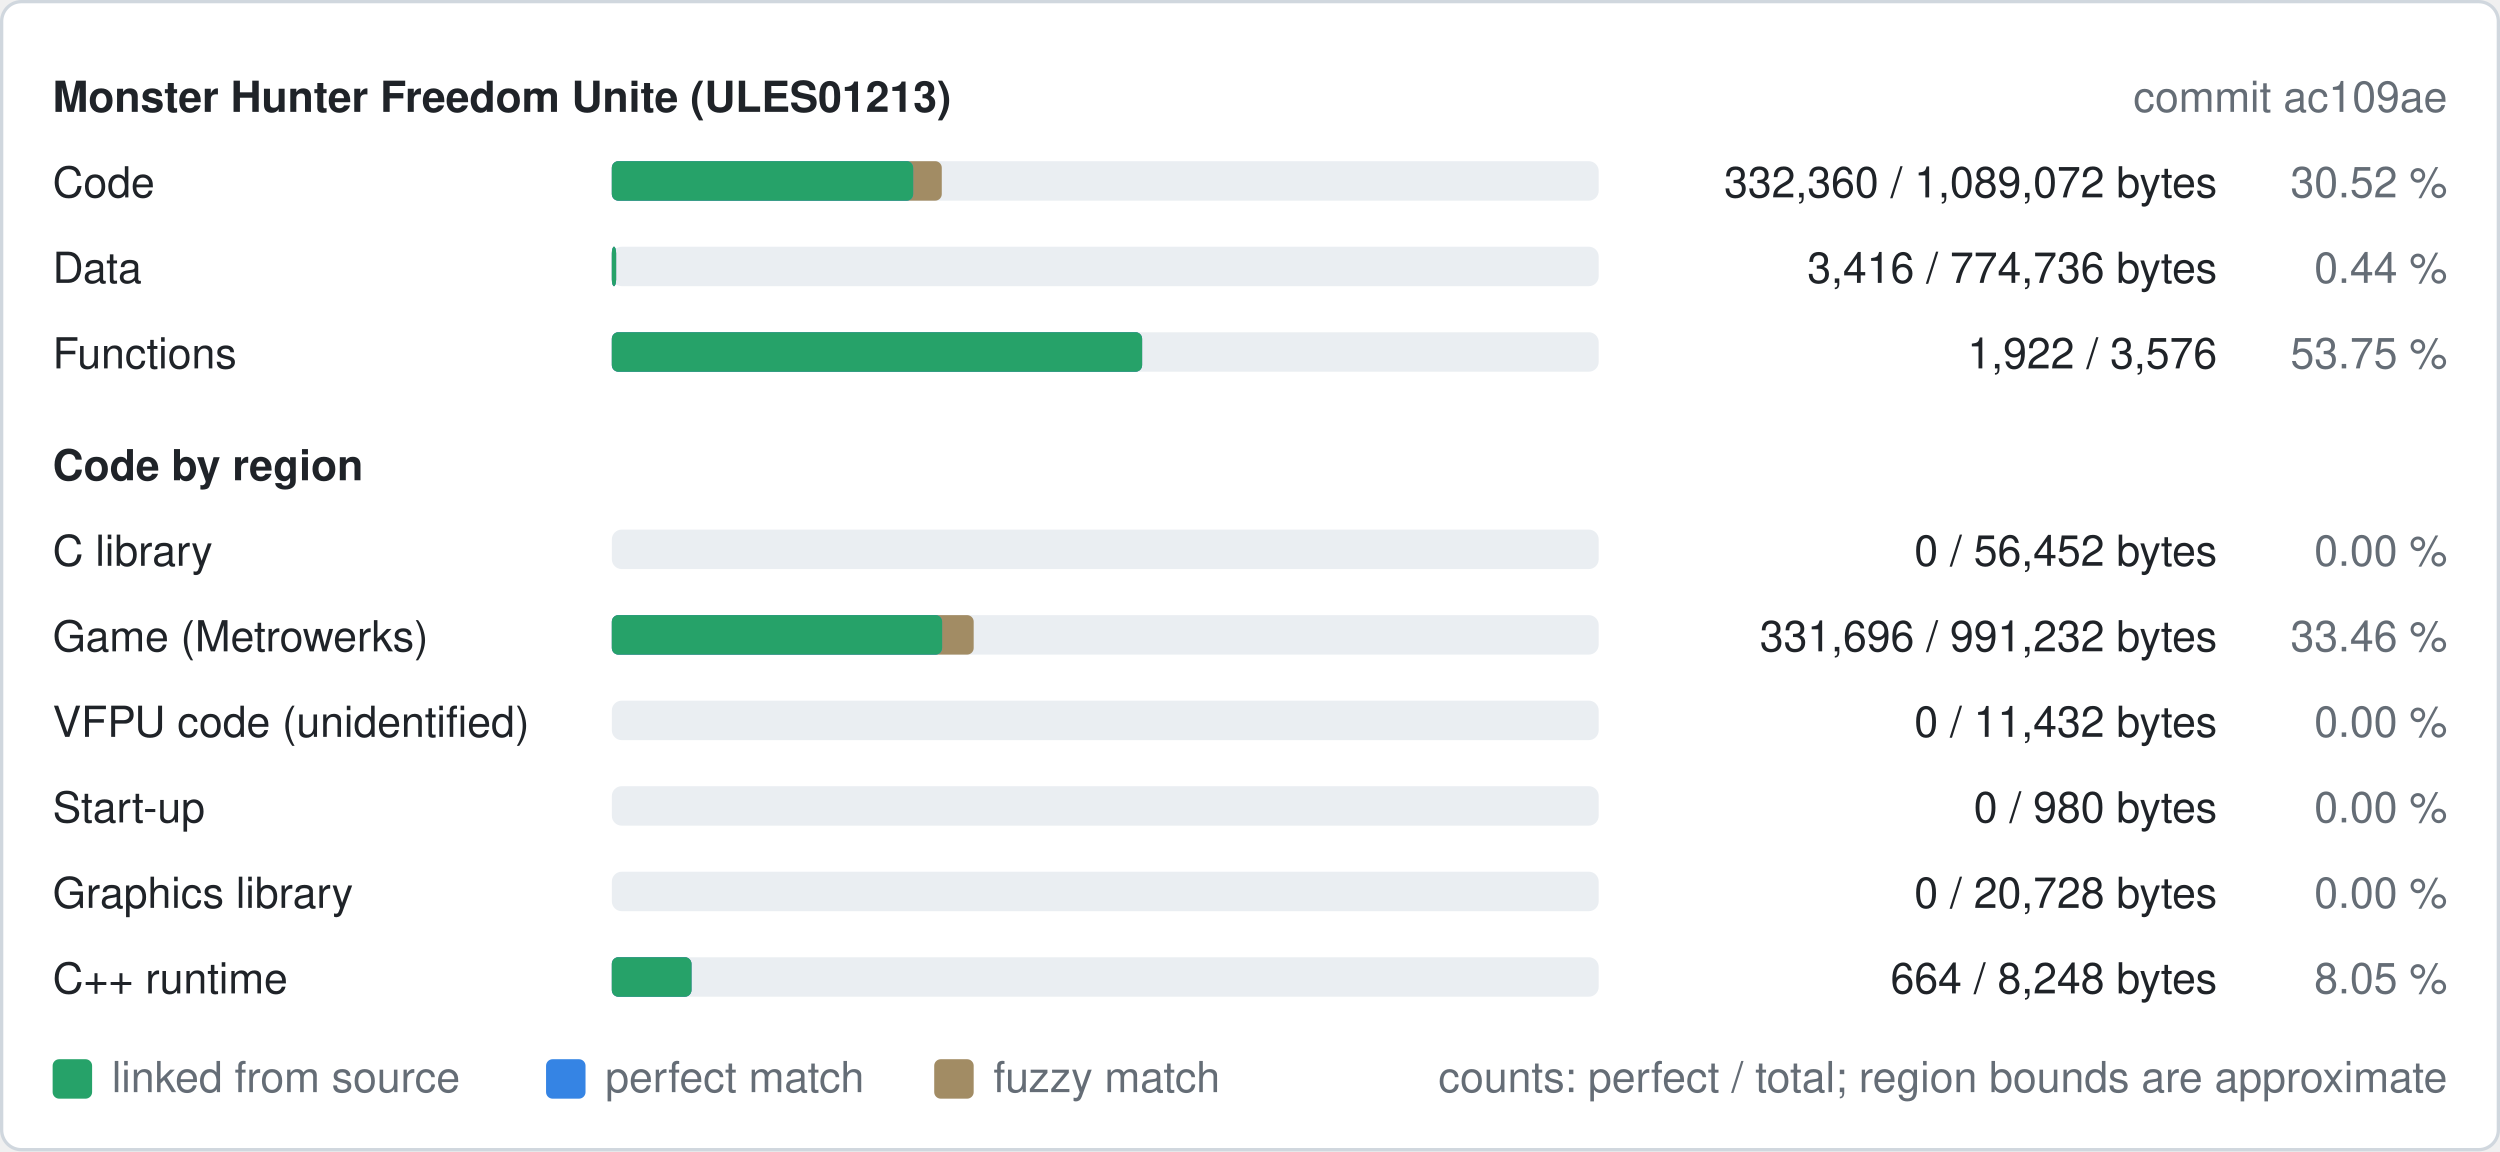
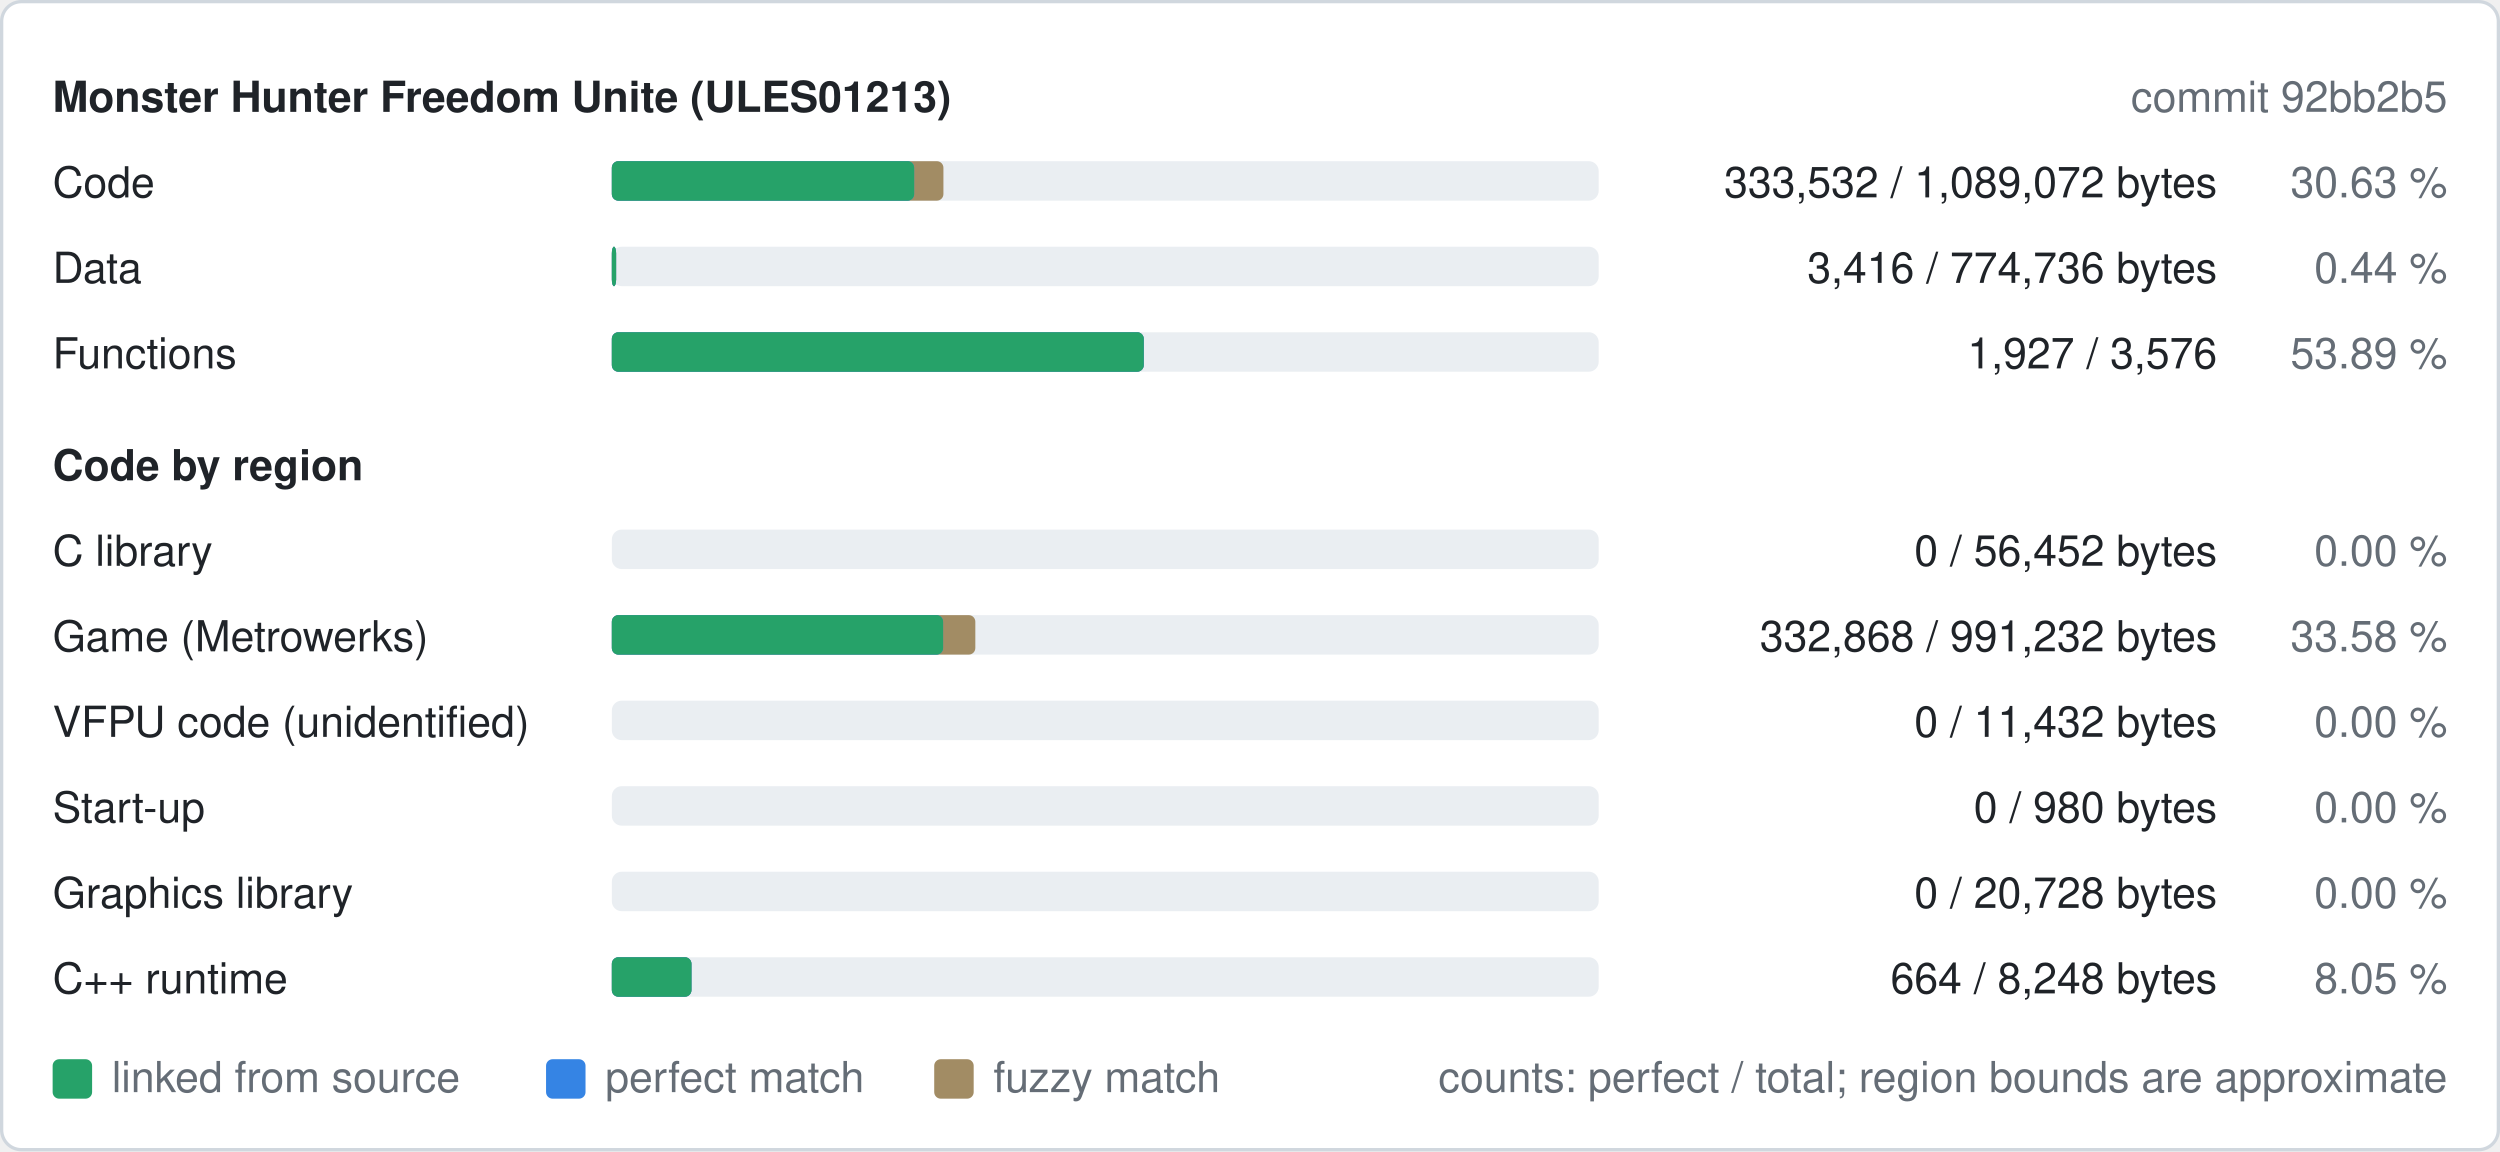
<svg xmlns="http://www.w3.org/2000/svg" width="760" height="350" viewBox="0 0 760 350" role="img" aria-label="Decompilation progress of ULES01213">
  <style>
text{font-family:-apple-system,BlinkMacSystemFont,"Segoe UI",Helvetica,Arial,sans-serif;font-size:13px}
.b{font-weight:600}
.bg{fill:#ffffff;stroke:#d0d7de}.t{fill:#1f2328}.m{fill:#656d76}.track{fill:#eaeef2}.fuzzy{fill:#a28c64}.perfect{fill:#3584e4}.linked{fill:#26a269}
@media (prefers-color-scheme: dark){.bg{fill:#0d1117;stroke:#30363d}.t{fill:#e6edf3}.m{fill:#8d96a0}.track{fill:#21262d}.fuzzy{fill:#a28c64}.perfect{fill:#3584e4}.linked{fill:#2ec27e}}
</style>
  <rect class="bg" x="0.5" y="0.5" width="759" height="349" rx="6" />
  <text class="t b" x="16" y="34">Monster Hunter Freedom Unite (ULES01213)</text>
-   <text class="m" x="744" y="34" text-anchor="end">commit ac109ae</text>
+   <text class="m" x="744" y="34" text-anchor="end">commit 92bb2b5</text>
  <text class="t" x="16" y="60">Code</text>
  <rect class="track" x="186" y="49" width="300" height="12" rx="3" />
-   <rect class="fuzzy" x="186" y="49" width="100.3" height="12" rx="2" />
-   <rect class="perfect" x="186" y="49" width="91.6" height="12" rx="2" />
-   <rect class="linked" x="186" y="49" width="91.6" height="12" rx="2" />
-   <text class="t" x="674" y="60" text-anchor="end">332,360 / 1,089,072 bytes</text>
-   <text class="m" x="744" y="60" text-anchor="end">30.52 %</text>
+   <rect class="fuzzy" x="186" y="49" width="100.8" height="12" rx="2" />
+   <rect class="perfect" x="186" y="49" width="91.9" height="12" rx="2" />
+   <rect class="linked" x="186" y="49" width="91.9" height="12" rx="2" />
+   <text class="t" x="674" y="60" text-anchor="end">333,532 / 1,089,072 bytes</text>
+   <text class="m" x="744" y="60" text-anchor="end">30.63 %</text>
  <text class="t" x="16" y="86">Data</text>
  <rect class="track" x="186" y="75" width="300" height="12" rx="3" />
  <rect class="fuzzy" x="186" y="75" width="1.3" height="12" rx="2" />
  <rect class="perfect" x="186" y="75" width="1.3" height="12" rx="2" />
  <rect class="linked" x="186" y="75" width="1.3" height="12" rx="2" />
  <text class="t" x="674" y="86" text-anchor="end">3,416 / 774,736 bytes</text>
  <text class="m" x="744" y="86" text-anchor="end">0.44 %</text>
  <text class="t" x="16" y="112">Functions</text>
  <rect class="track" x="186" y="101" width="300" height="12" rx="3" />
-   <rect class="fuzzy" x="186" y="101" width="161.2" height="12" rx="2" />
-   <rect class="perfect" x="186" y="101" width="161.2" height="12" rx="2" />
-   <rect class="linked" x="186" y="101" width="161.2" height="12" rx="2" />
-   <text class="t" x="674" y="112" text-anchor="end">1,922 / 3,576</text>
-   <text class="m" x="744" y="112" text-anchor="end">53.75 %</text>
+   <rect class="fuzzy" x="186" y="101" width="161.7" height="12" rx="2" />
+   <rect class="perfect" x="186" y="101" width="161.7" height="12" rx="2" />
+   <rect class="linked" x="186" y="101" width="161.7" height="12" rx="2" />
+   <text class="t" x="674" y="112" text-anchor="end">1,927 / 3,576</text>
+   <text class="m" x="744" y="112" text-anchor="end">53.89 %</text>
  <text class="t b" x="16" y="146">Code by region</text>
  <text class="t" x="16" y="172">C library</text>
  <rect class="track" x="186" y="161" width="300" height="12" rx="3" />
  <text class="t" x="674" y="172" text-anchor="end">0 / 56,452 bytes</text>
  <text class="m" x="744" y="172" text-anchor="end">0.00 %</text>
  <text class="t" x="16" y="198">Game (Metrowerks)</text>
  <rect class="track" x="186" y="187" width="300" height="12" rx="3" />
-   <rect class="fuzzy" x="186" y="187" width="110.0" height="12" rx="2" />
-   <rect class="perfect" x="186" y="187" width="100.4" height="12" rx="2" />
-   <rect class="linked" x="186" y="187" width="100.4" height="12" rx="2" />
-   <text class="t" x="674" y="198" text-anchor="end">331,696 / 991,232 bytes</text>
-   <text class="m" x="744" y="198" text-anchor="end">33.46 %</text>
+   <rect class="fuzzy" x="186" y="187" width="110.5" height="12" rx="2" />
+   <rect class="perfect" x="186" y="187" width="100.7" height="12" rx="2" />
+   <rect class="linked" x="186" y="187" width="100.7" height="12" rx="2" />
+   <text class="t" x="674" y="198" text-anchor="end">332,868 / 991,232 bytes</text>
+   <text class="m" x="744" y="198" text-anchor="end">33.58 %</text>
  <text class="t" x="16" y="224">VFPU code (unidentified)</text>
  <rect class="track" x="186" y="213" width="300" height="12" rx="3" />
  <text class="t" x="674" y="224" text-anchor="end">0 / 11,432 bytes</text>
  <text class="m" x="744" y="224" text-anchor="end">0.00 %</text>
  <text class="t" x="16" y="250">Start-up</text>
  <rect class="track" x="186" y="239" width="300" height="12" rx="3" />
  <text class="t" x="674" y="250" text-anchor="end">0 / 980 bytes</text>
  <text class="m" x="744" y="250" text-anchor="end">0.00 %</text>
  <text class="t" x="16" y="276">Graphics library</text>
  <rect class="track" x="186" y="265" width="300" height="12" rx="3" />
  <text class="t" x="674" y="276" text-anchor="end">0 / 20,728 bytes</text>
  <text class="m" x="744" y="276" text-anchor="end">0.00 %</text>
  <text class="t" x="16" y="302">C++ runtime</text>
  <rect class="track" x="186" y="291" width="300" height="12" rx="3" />
  <rect class="fuzzy" x="186" y="291" width="24.2" height="12" rx="2" />
  <rect class="perfect" x="186" y="291" width="24.2" height="12" rx="2" />
  <rect class="linked" x="186" y="291" width="24.2" height="12" rx="2" />
  <text class="t" x="674" y="302" text-anchor="end">664 / 8,248 bytes</text>
  <text class="m" x="744" y="302" text-anchor="end">8.05 %</text>
  <rect class="linked" x="16" y="322" width="12" height="12" rx="2" />
  <text class="m" x="34" y="332">linked from source</text>
  <rect class="perfect" x="166" y="322" width="12" height="12" rx="2" />
  <text class="m" x="184" y="332">perfect match</text>
  <rect class="fuzzy" x="284" y="322" width="12" height="12" rx="2" />
  <text class="m" x="302" y="332">fuzzy match</text>
  <text class="m" x="744" y="332" text-anchor="end">counts: perfect / total; region bounds are approximate</text>
</svg>
